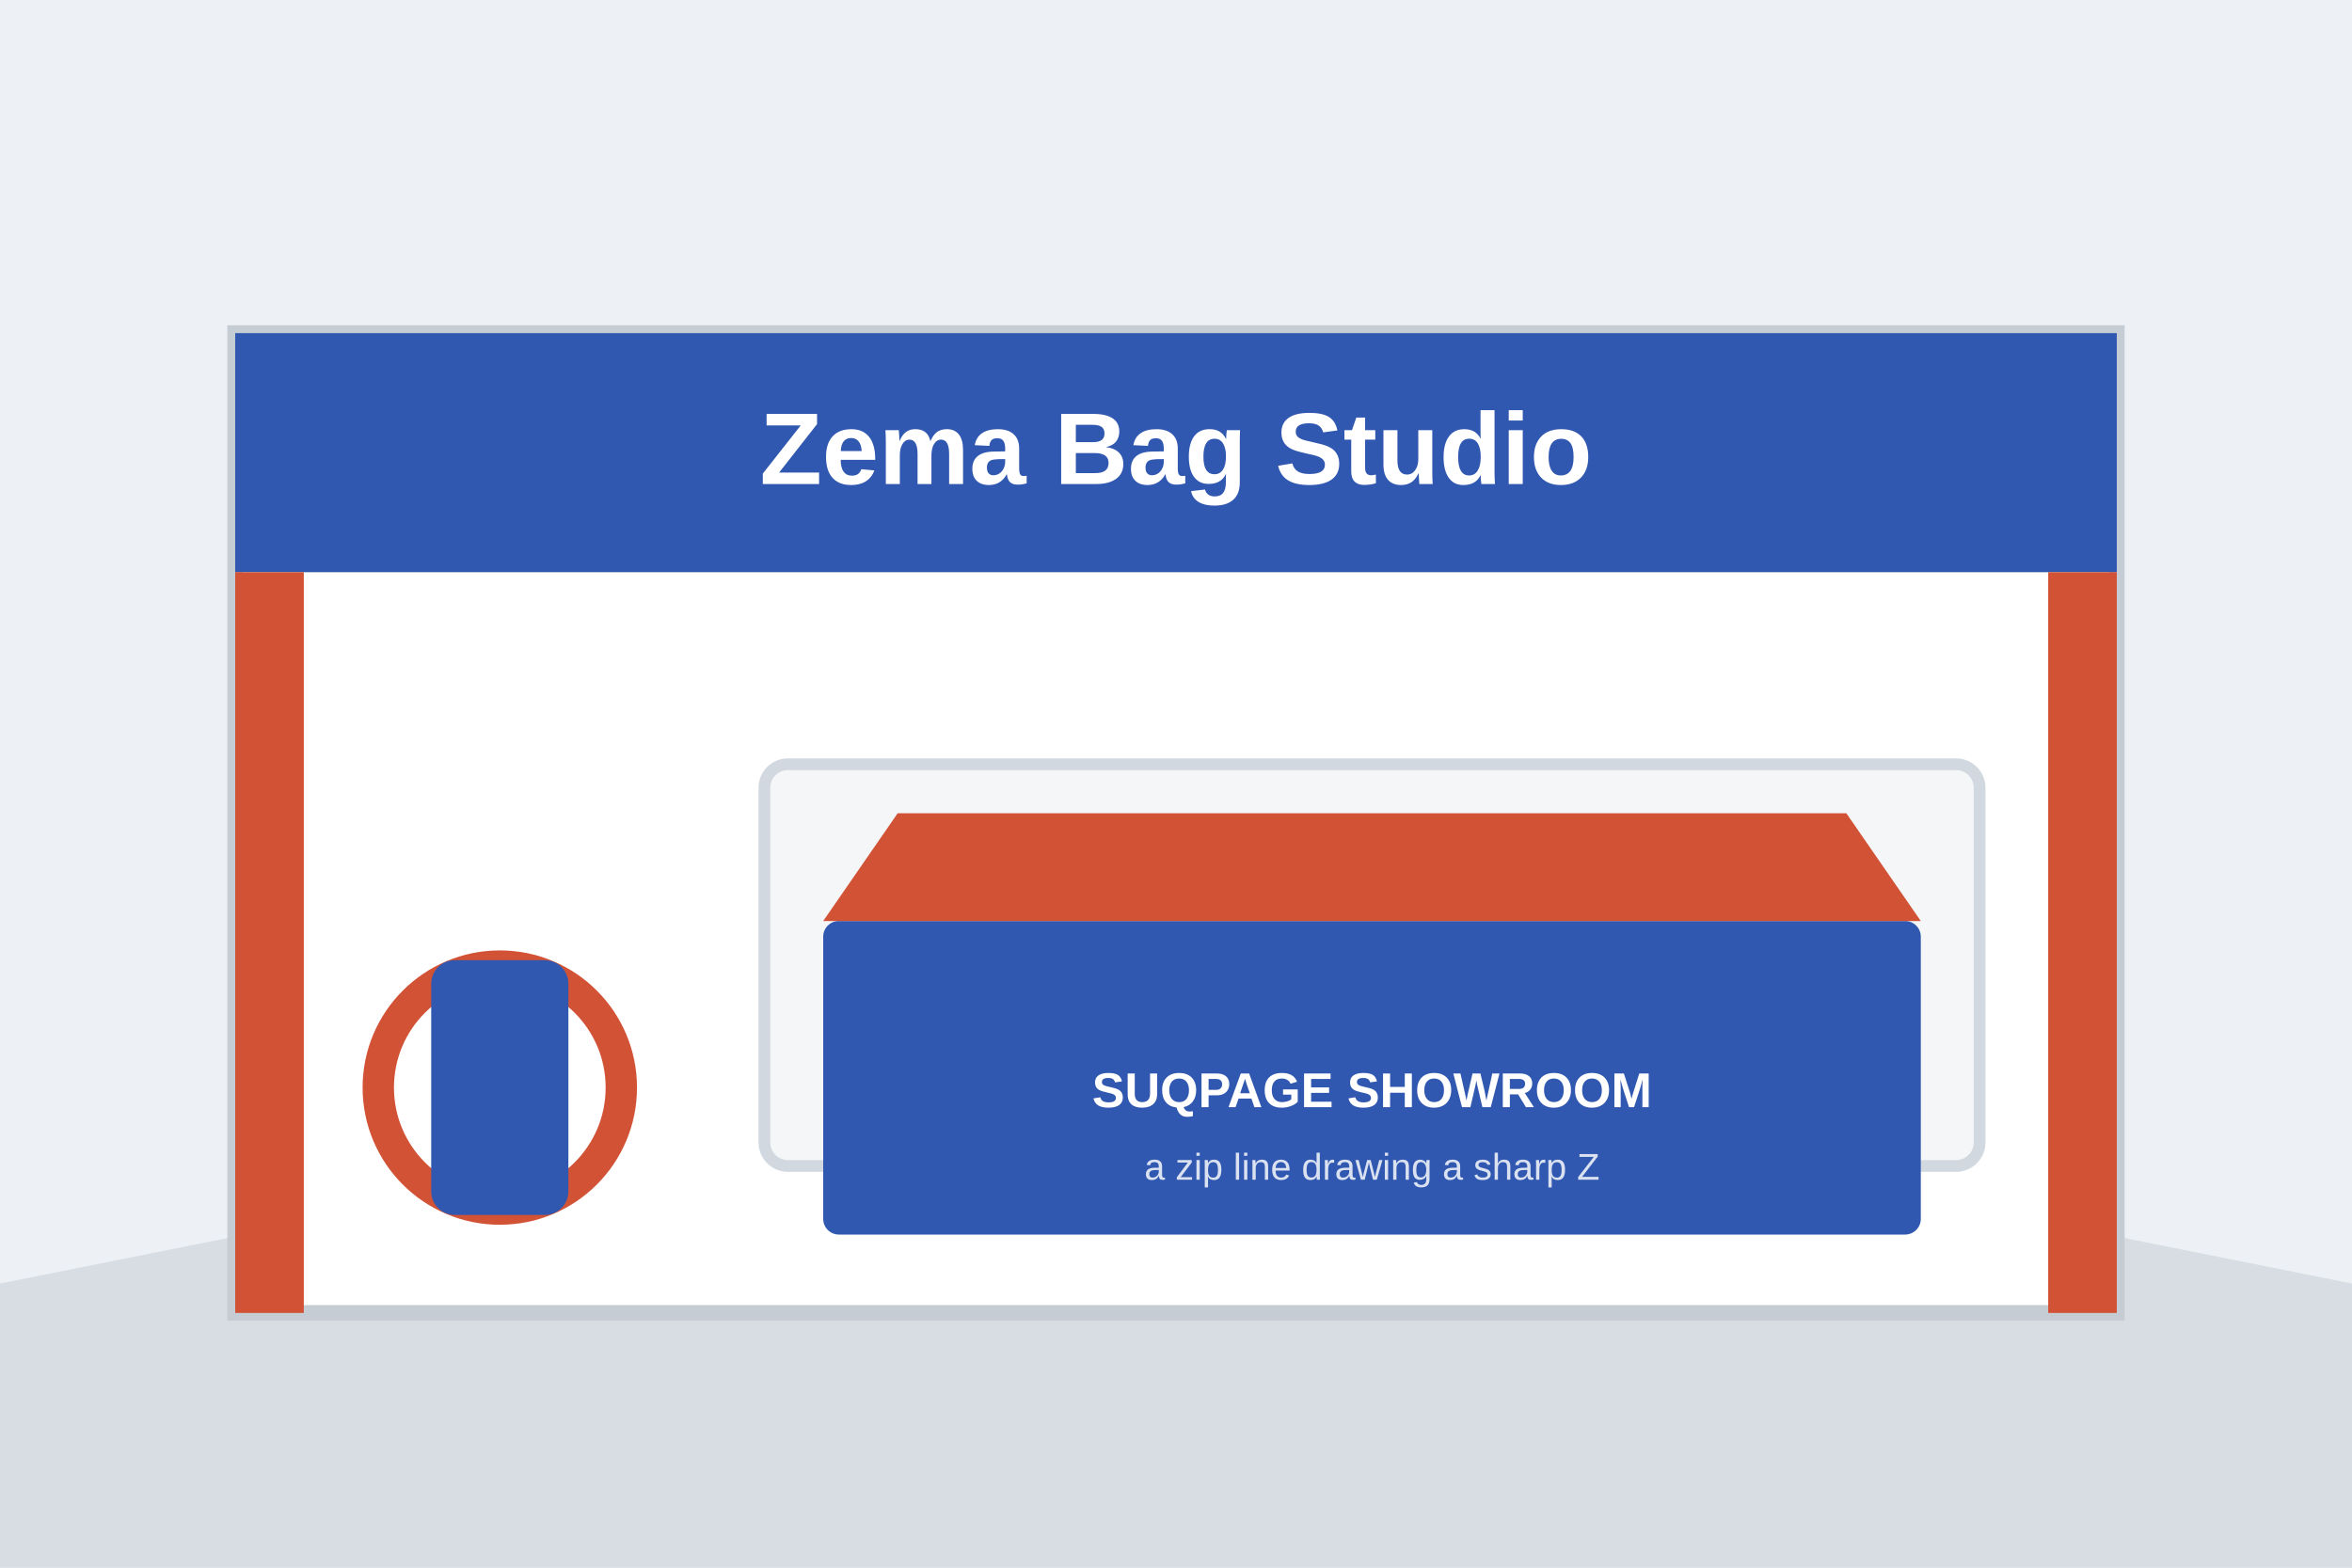
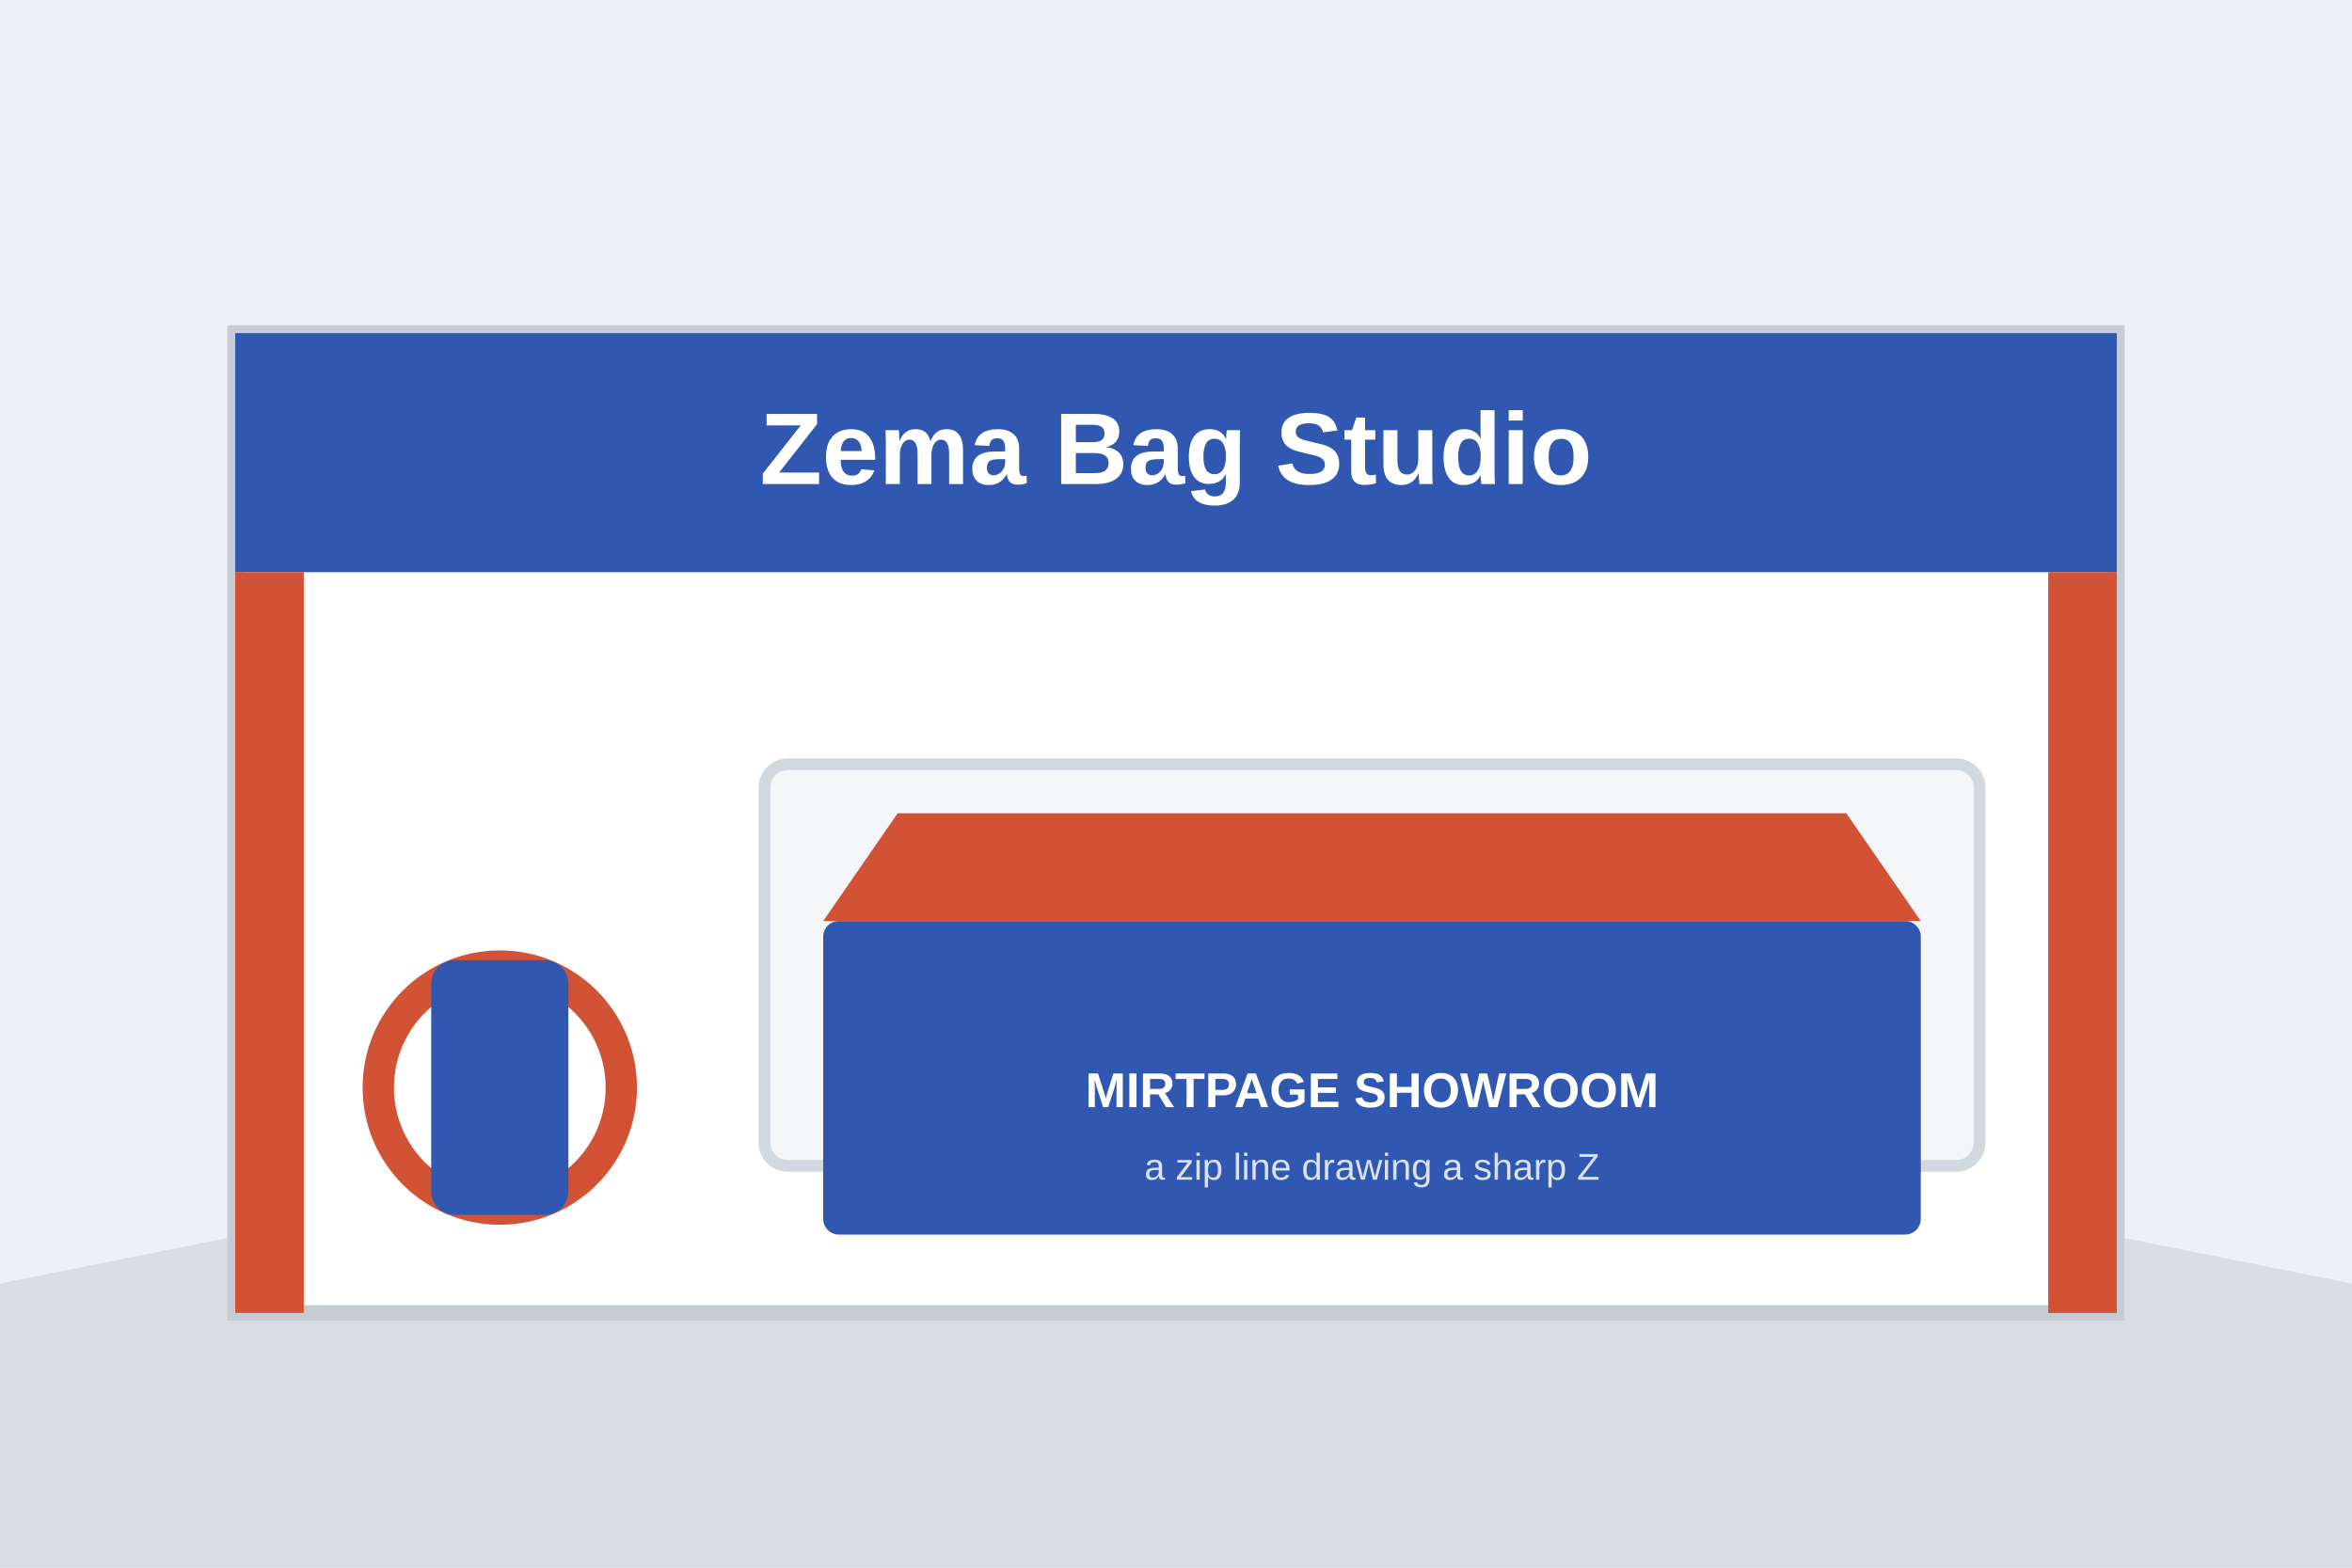
<svg xmlns="http://www.w3.org/2000/svg" viewBox="0 0 1200 800" role="img" aria-label="Illustrative booth for Zema Bag Studio">
  <rect width="1200" height="800" fill="#edf0f4" />
  <path d="M0 655L600 535l600 120v145H0z" fill="#d8dde3" />
  <path d="M120 170h960v500H120z" fill="#ffffff" stroke="#c5ccd4" stroke-width="8" />
  <path d="M120 170h960v122H120z" fill="#3158b0" />
  <path d="M120 292h35v378h-35zM1045 292h35v378h-35z" fill="#d25236" />
  <rect x="390" y="390" width="620" height="205" rx="12" fill="#f4f6f8" stroke="#d2d8df" stroke-width="6" />
  <rect x="420" y="470" width="560" height="160" rx="8" fill="#3158b0" />
  <path d="M420 470h560l-38-55H458z" fill="#d25236" />
  <circle cx="255" cy="555" r="62" fill="#ffffff" stroke="#d25236" stroke-width="16" />
  <rect x="220" y="490" width="70" height="130" rx="12" fill="#3158b0" />
  <text x="600" y="247" text-anchor="middle" font-family="Arial, Helvetica, sans-serif" font-size="52" font-weight="800" fill="#ffffff">Zema Bag Studio</text>
-   <text x="700" y="565" text-anchor="middle" font-family="Arial, Helvetica, sans-serif" font-size="25" font-weight="700" fill="#ffffff">SUQPAGE SHOWROOM</text>
+   <text x="700" y="565" text-anchor="middle" font-family="Arial, Helvetica, sans-serif" font-size="25" font-weight="700" fill="#ffffff">MIRTPAGE SHOWROOM</text>
  <text x="700" y="602" text-anchor="middle" font-family="Arial, Helvetica, sans-serif" font-size="19" fill="#ffffff" opacity=".82">a zip line drawing a sharp Z</text>
</svg>
